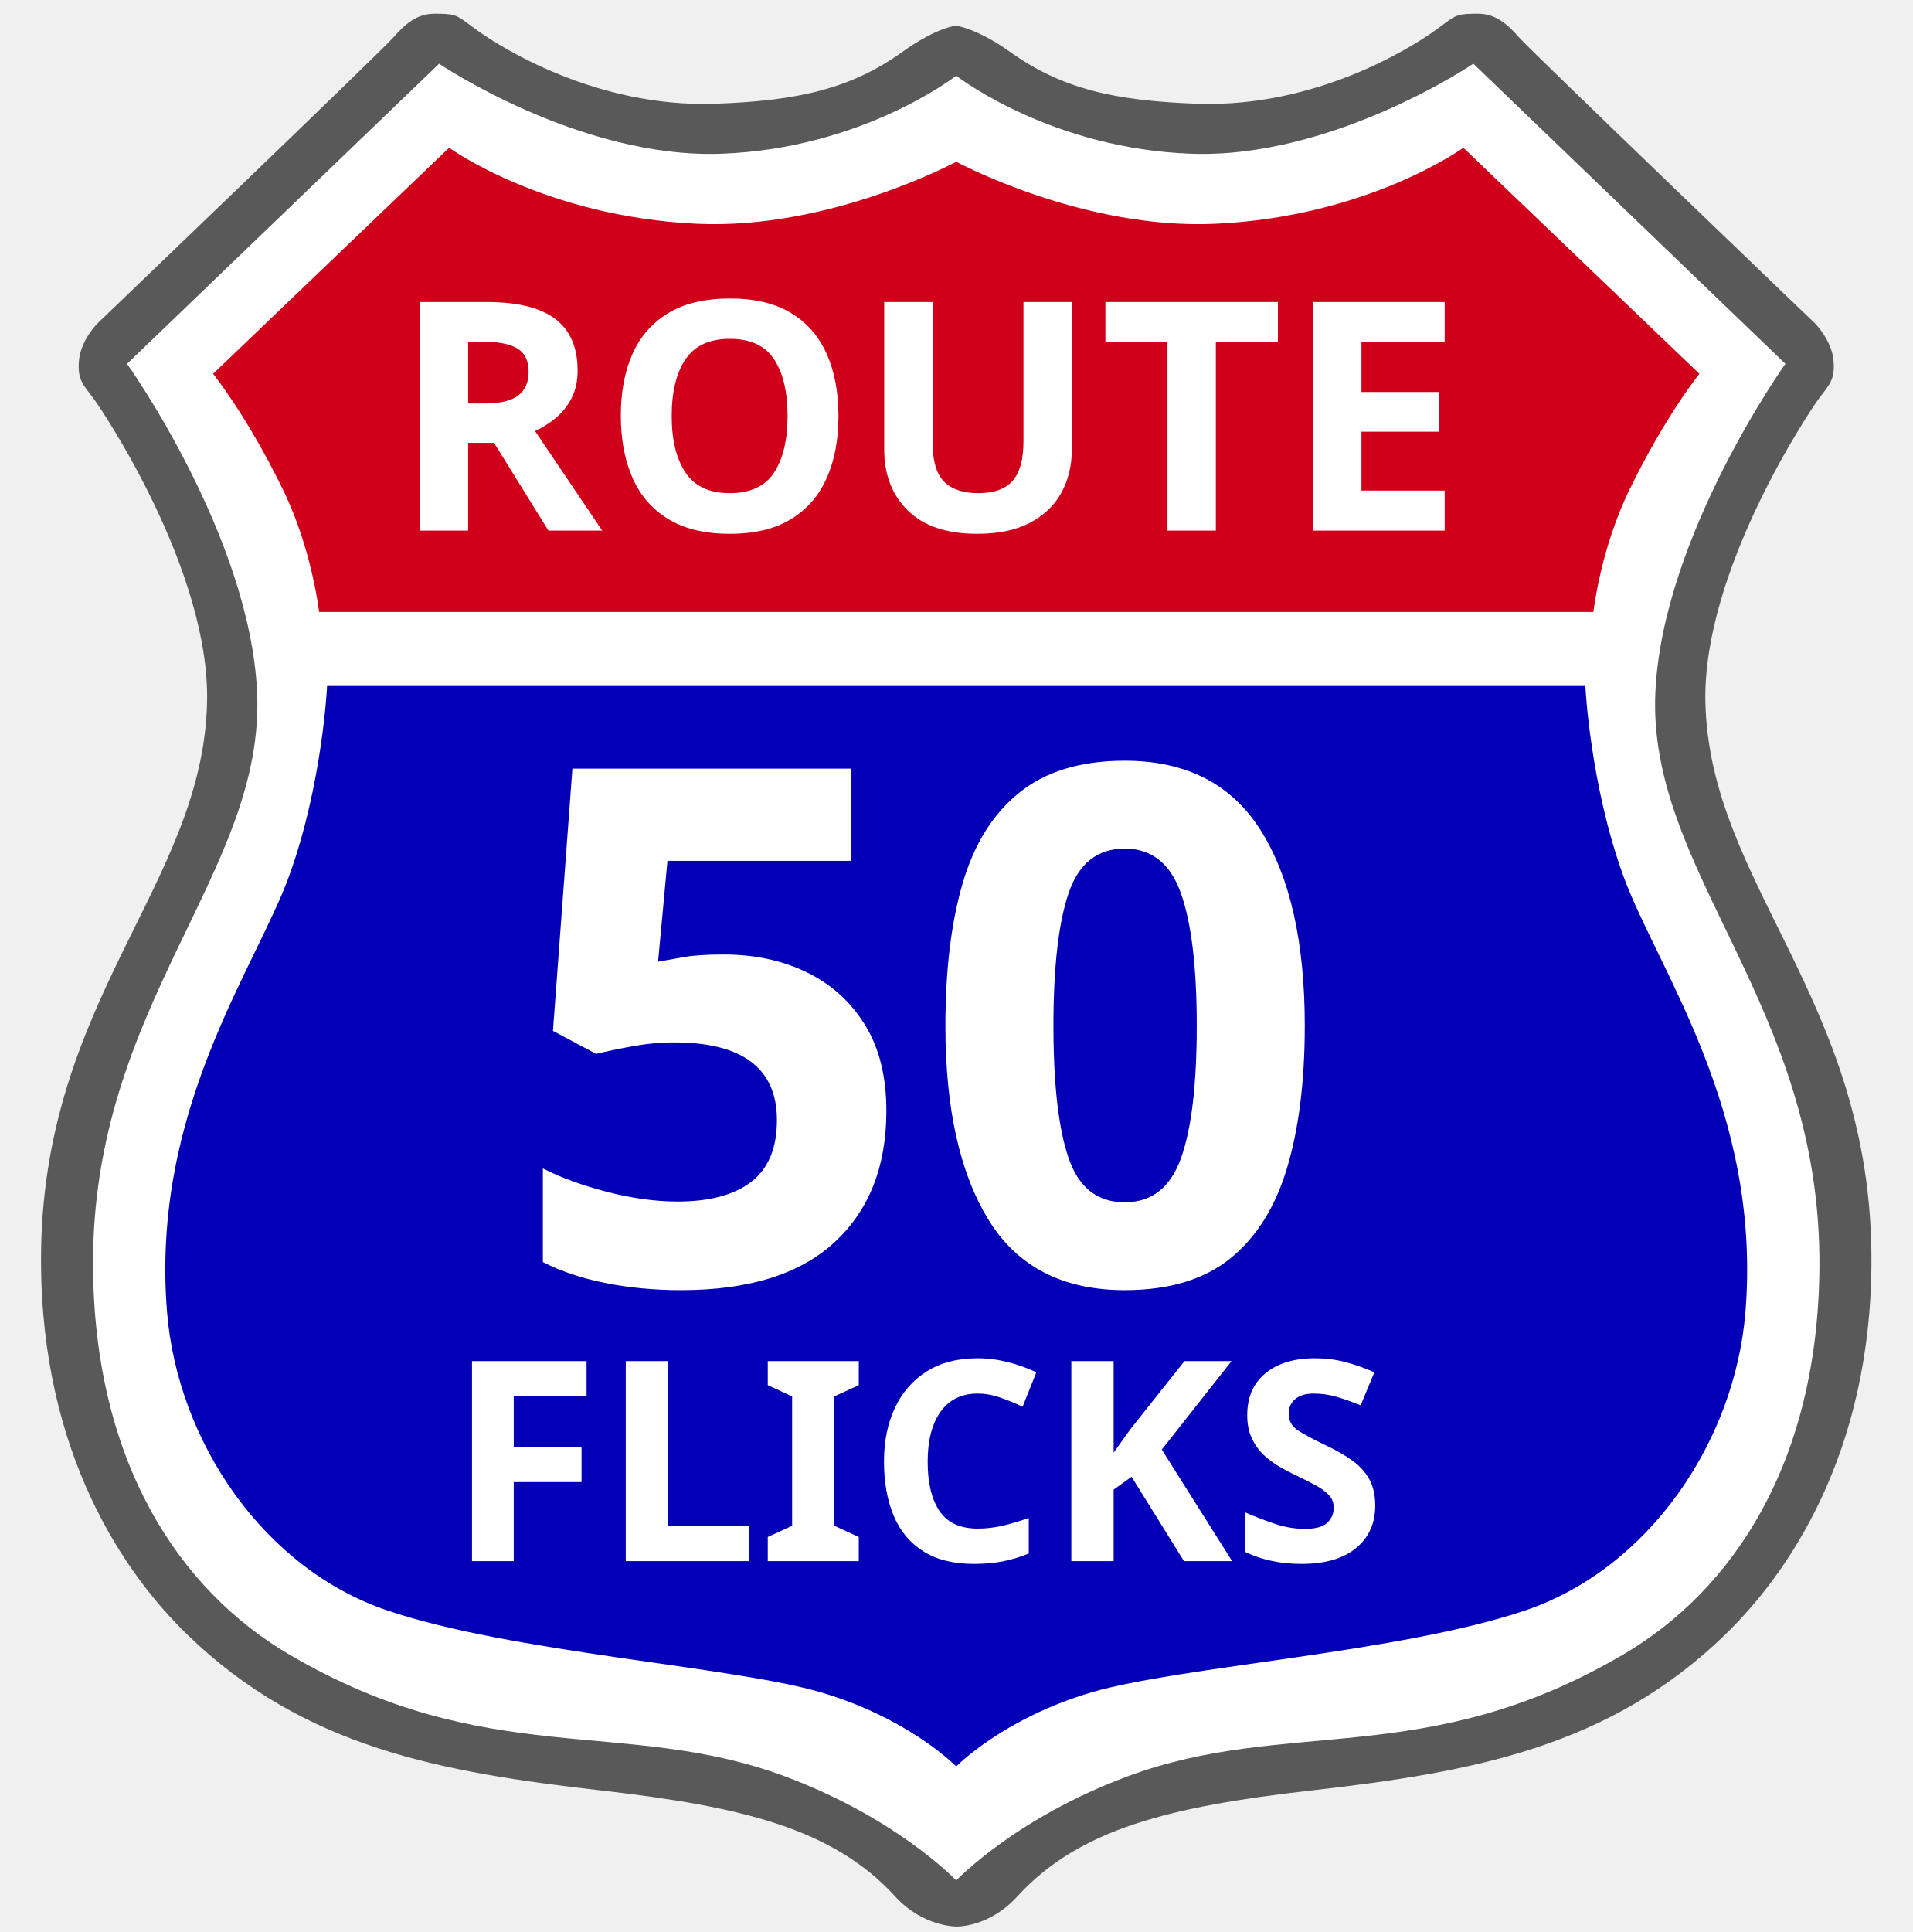
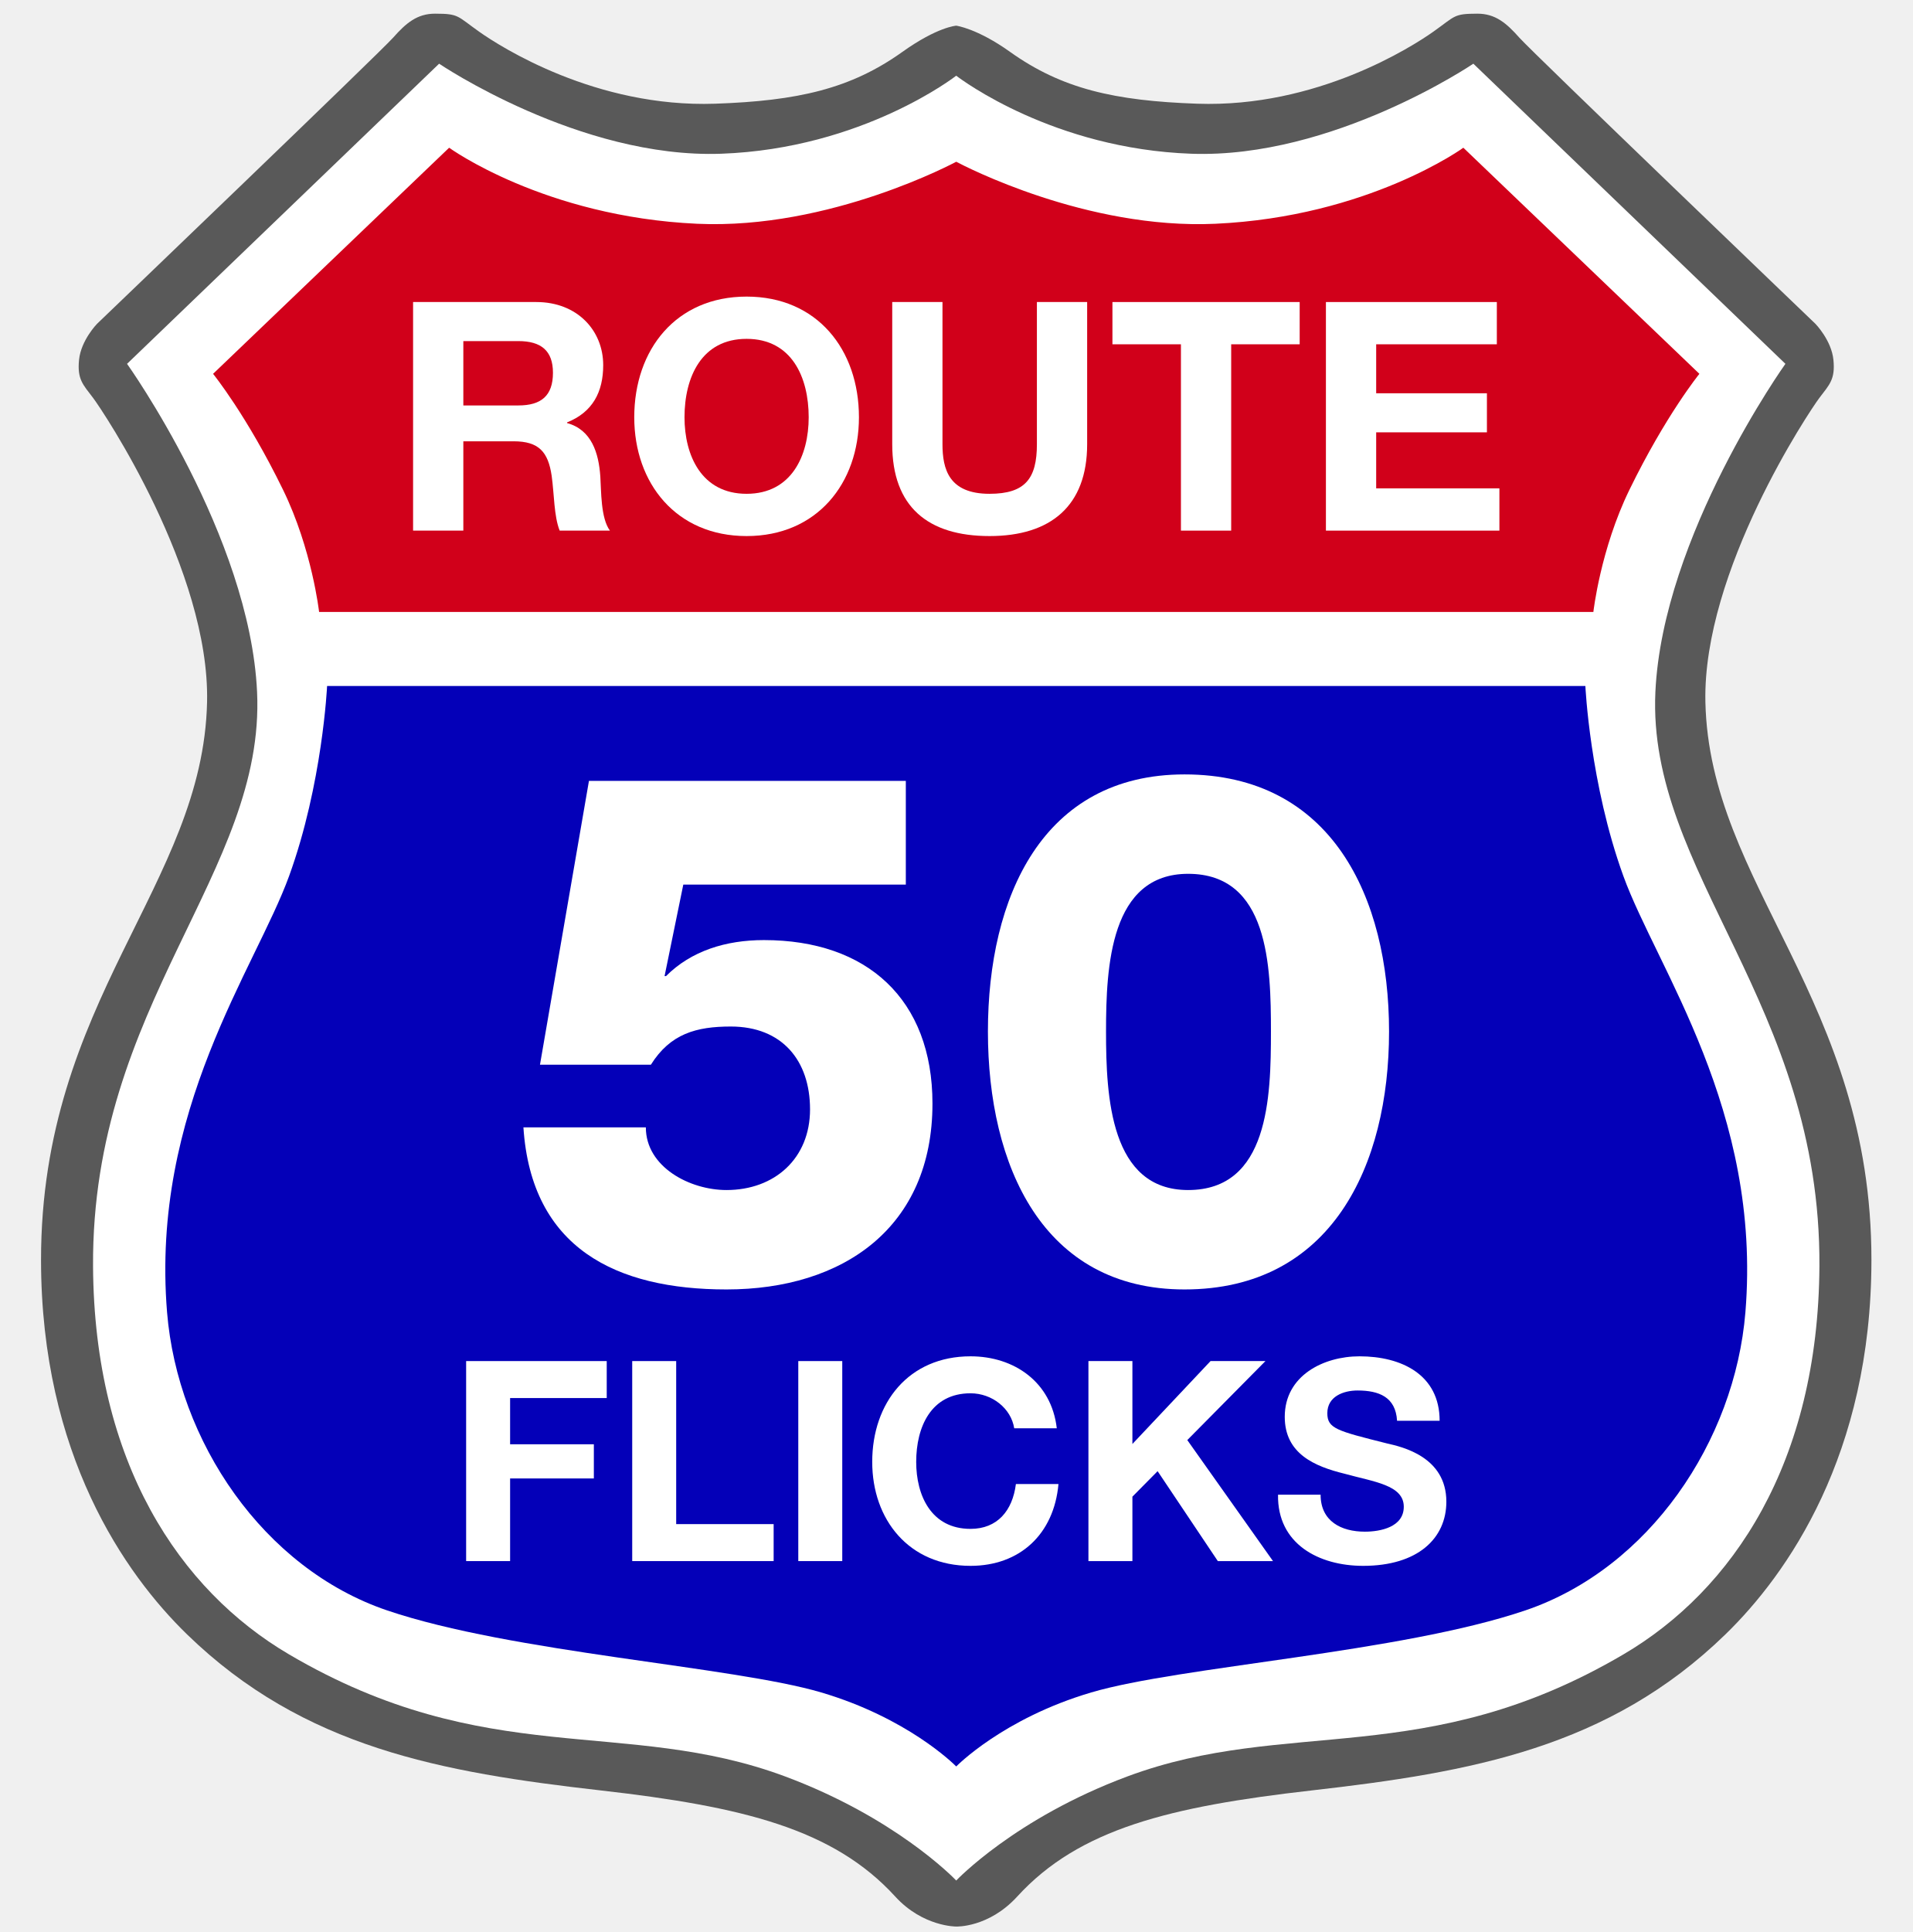
<svg xmlns="http://www.w3.org/2000/svg" width="100%" height="100%" viewBox="0 0 100 101" version="1.1" xml:space="preserve" style="fill-rule:evenodd;clip-rule:evenodd;stroke-linejoin:round;stroke-miterlimit:2;">
  <g transform="matrix(1,0,0,1,-809,-1)">
    <g id="icon" transform="matrix(1,0,0,1,363,1.71469)">
      <rect x="446" y="0" width="100" height="100" style="fill:none;" />
      <g transform="matrix(1.06379,0,0,1.06379,-31.6384,-3.18935)">
        <g transform="matrix(0.0983299,0,0,0.0983299,437.936,-10.2764)">
          <path d="M590.5,1091C590.5,1091 573.845,1091.16 560,1076C529.05,1042.12 483.716,1031.05 413,1023C333.089,1013.9 264.388,1001.72 206,945C174.985,914.873 133.075,855.136 133,758C132.9,627.87 214.001,570.558 216,479C217.43,413.483 163.983,333.583 159,327C154.017,320.417 151.015,317.795 152,308C152.985,298.205 161,290 161,290C161,290 302.506,154.336 309,147C315.494,139.664 321.038,134.985 330,135C342.005,135.02 340.859,136.122 352,144C362.717,151.579 410.331,182.074 470,180C511.339,178.563 537.713,172.578 563.626,154.072C581.124,141.575 590.5,141 590.5,141C590.5,141 600.97,142.356 617.374,154.072C643.287,172.578 669.661,178.563 711,180C770.669,182.074 818.283,151.579 829,144C840.141,136.122 838.995,135.02 851,135C859.962,134.985 865.506,139.664 872,147C878.494,154.336 1020,290 1020,290C1020,290 1028.02,298.205 1029,308C1029.99,317.795 1026.98,320.417 1022,327C1017.02,333.583 963.57,413.483 965,479C966.999,570.558 1048.1,627.87 1048,758C1047.92,855.136 1006.01,914.873 975,945C916.612,1001.72 847.911,1013.9 768,1023C697.284,1031.05 651.95,1042.12 621,1076C606.709,1091.64 590.5,1091 590.5,1091Z" style="fill:rgb(89,89,89);" />
        </g>
        <g transform="matrix(0.0983299,0,0,0.0983299,437.936,-10.2764)">
          <path d="M590.414,1067.91C588.645,1066.07 559.435,1036.29 505,1016C424.75,986.096 355.913,1013.09 257,955C202.319,922.886 159.567,859.219 159,761C158.243,629.997 245.178,564.173 241,474C237.382,395.902 176,310 176,310L332,160C332,160 402.166,207.529 473,205C543.834,202.471 590.5,166 590.5,166L590.636,166.105C593.435,168.243 639.376,202.55 708,205C778.834,207.529 849,160 849,160L1005,310C1005,310 943.618,395.902 940,474C935.822,564.173 1022.76,629.997 1022,761C1021.43,859.219 978.681,922.886 924,955C825.087,1013.09 756.25,986.096 676,1016C619.812,1036.94 590.5,1068 590.5,1068L590.414,1067.91Z" style="fill:white;" />
        </g>
        <g transform="matrix(0.0983299,0,0,0.0983299,437.936,-10.2764)">
          <path d="M272,434C272,434 268.483,402.722 254,373C235.815,335.68 219,315 219,315L337,202C337,202 384.526,236.5 461,240C527.484,243.043 590.5,209 590.5,209L590.683,209.098C594.436,211.088 655.59,242.948 720,240C796.474,236.5 844,202 844,202L962,315C962,315 945.185,335.68 927,373C912.517,402.722 909,434 909,434L272,434Z" style="fill:rgb(209,0,26);" />
        </g>
        <g transform="matrix(0.0983299,0,0,0.0983299,429.625,-6.2449)">
-           <text x="392.467px" y="352.357px" style="font-family:'HelveticaNeueLTPro-Bd', 'Helvetica Neue LT Pro', sans-serif;font-weight:700;font-size:160px;fill:white;">ROUTE</text>
+           <g transform="matrix(160,0,0,160,392.467,352.357)">
+             <path d="M0.226,-0.592L0.398,-0.592C0.469,-0.592 0.506,-0.562 0.506,-0.493C0.506,-0.421 0.469,-0.391 0.398,-0.391L0.226,-0.391L0.226,-0.592ZM0.069,-0L0.226,-0L0.226,-0.279L0.383,-0.279C0.462,-0.279 0.491,-0.246 0.502,-0.171C0.51,-0.114 0.509,-0.045 0.527,-0L0.684,-0C0.655,-0.039 0.657,-0.124 0.654,-0.169C0.649,-0.242 0.627,-0.315 0.55,-0.336L0.55,-0.338C0.63,-0.37 0.663,-0.433 0.663,-0.517C0.663,-0.625 0.582,-0.714 0.454,-0.714L0.069,-0.714L0.069,-0Z" style="fill:white;fill-rule:nonzero;" />
+           </g>
+           <g transform="matrix(160,0,0,160,507.987,352.357)">
+             <path d="M0.195,-0.354C0.195,-0.479 0.248,-0.599 0.389,-0.599C0.53,-0.599 0.583,-0.479 0.583,-0.354C0.583,-0.235 0.53,-0.115 0.389,-0.115C0.248,-0.115 0.195,-0.235 0.195,-0.354ZM0.038,-0.354C0.038,-0.148 0.169,0.017 0.389,0.017C0.609,0.017 0.74,-0.148 0.74,-0.354C0.74,-0.566 0.609,-0.731 0.389,-0.731C0.169,-0.731 0.038,-0.566 0.038,-0.354Z" style="fill:white;fill-rule:nonzero;" />
+           </g>
+           <g transform="matrix(160,0,0,160,632.467,352.357)">
+             <path d="M0.675,-0.714L0.518,-0.714L0.518,-0.27C0.518,-0.163 0.482,-0.115 0.37,-0.115C0.243,-0.115 0.223,-0.192 0.223,-0.27L0.223,-0.714L0.066,-0.714L0.066,-0.27C0.066,-0.075 0.177,0.017 0.37,0.017C0.561,0.017 0.675,-0.077 0.675,-0.27L0.675,-0.714Z" style="fill:white;fill-rule:nonzero;" />
+           </g>
+           <g transform="matrix(160,0,0,160,751.027,352.357)">
+             <path d="M0.227,-0L0.384,-0L0.384,-0.582L0.598,-0.582L0.598,-0.714L0.013,-0.714L0.013,-0.582L0.227,-0.582L0.227,-0Z" style="fill:white;fill-rule:nonzero;" />
+           </g>
+           <g transform="matrix(160,0,0,160,848.787,352.357)">
+             <path d="M0.069,-0L0.611,-0L0.611,-0.132L0.226,-0.132L0.226,-0.307L0.572,-0.307L0.572,-0.429L0.226,-0.429L0.226,-0.582L0.603,-0.582L0.603,-0.714L0.069,-0.714L0.069,-0Z" style="fill:white;fill-rule:nonzero;" />
+           </g>
        </g>
        <g transform="matrix(0.0983299,0,0,0.0983299,437.936,-10.2764)">
          <path d="M590.432,1010.93C589.027,1009.52 565.842,986.654 523,974C478.779,960.939 368.426,954.179 306,933C244.118,912.006 201.282,848.459 196,784C187.723,682.993 240.279,612.045 257,566C273.721,519.955 276,471 276,471L905,471C905,471 907.279,519.955 924,566C940.721,612.045 993.277,682.993 985,784C979.718,848.459 936.882,912.006 875,933C812.574,954.179 702.221,960.939 658,974C613.779,987.061 590.5,1011 590.5,1011L590.432,1010.93Z" style="fill:rgb(4,0,184);" />
        </g>
        <g transform="matrix(0.0983299,0,0,0.0983299,429.567,44.395)">
-           <text x="420.957px" y="352.357px" style="font-family:'HelveticaNeueLTPro-Bd', 'Helvetica Neue LT Pro', sans-serif;font-weight:700;font-size:140px;fill:white;">FLICKS</text>
+           <g transform="matrix(140,0,0,140,420.957,352.357)">
+             <path d="M0.069,-0L0.226,-0L0.226,-0.295L0.525,-0.295L0.525,-0.417L0.226,-0.417L0.226,-0.582L0.571,-0.582L0.571,-0.714L0.069,-0.714L0.069,-0Z" style="fill:white;fill-rule:nonzero;" />
+           </g>
+           <g transform="matrix(140,0,0,140,503.977,352.357)">
+             <path d="M0.069,-0L0.574,-0L0.574,-0.132L0.226,-0.132L0.226,-0.714L0.069,-0.714L0.069,-0Z" style="fill:white;fill-rule:nonzero;" />
+           </g>
+           <g transform="matrix(140,0,0,140,586.997,352.357)">
+             <rect x="0.069" y="-0.714" width="0.157" height="0.714" style="fill:white;fill-rule:nonzero;" />
+           </g>
+           <g transform="matrix(140,0,0,140,628.297,352.357)">
+             <path d="M0.697,-0.474C0.678,-0.639 0.545,-0.731 0.389,-0.731C0.169,-0.731 0.038,-0.566 0.038,-0.354C0.038,-0.148 0.169,0.017 0.389,0.017C0.565,0.017 0.687,-0.096 0.703,-0.275L0.551,-0.275C0.539,-0.18 0.485,-0.115 0.389,-0.115C0.248,-0.115 0.195,-0.235 0.195,-0.354C0.195,-0.479 0.248,-0.599 0.389,-0.599C0.466,-0.599 0.534,-0.545 0.545,-0.474L0.697,-0.474Z" style="fill:white;fill-rule:nonzero;" />
+           </g>
+           <g transform="matrix(140,0,0,140,732.037,352.357)">
+             <path d="M0.069,-0L0.226,-0L0.226,-0.23L0.316,-0.321L0.531,-0L0.728,-0L0.422,-0.432L0.701,-0.714L0.505,-0.714L0.226,-0.418L0.226,-0.714L0.069,-0.714L0.069,-0Z" style="fill:white;fill-rule:nonzero;" />
+           </g>
+           <g transform="matrix(140,0,0,140,833.117,352.357)">
+             <path d="M0.024,-0.237C0.021,-0.061 0.17,0.017 0.328,0.017C0.523,0.017 0.625,-0.081 0.625,-0.212C0.625,-0.373 0.466,-0.408 0.413,-0.42C0.234,-0.465 0.2,-0.473 0.2,-0.528C0.2,-0.588 0.258,-0.609 0.308,-0.609C0.384,-0.609 0.444,-0.586 0.449,-0.501L0.601,-0.501C0.601,-0.666 0.464,-0.731 0.315,-0.731C0.186,-0.731 0.048,-0.662 0.048,-0.515C0.048,-0.383 0.155,-0.338 0.261,-0.312C0.365,-0.283 0.473,-0.272 0.473,-0.194C0.473,-0.121 0.389,-0.105 0.334,-0.105C0.25,-0.105 0.176,-0.142 0.176,-0.237L0.024,-0.237Z" style="fill:white;fill-rule:nonzero;" />
+           </g>
        </g>
        <g transform="matrix(0.0983299,0,0,0.0983299,430.124,30.7272)">
-           <text x="445.667px" y="352.357px" style="font-family:'HelveticaNeueLTPro-Hv', 'Helvetica Neue LT Pro', sans-serif;font-weight:750;font-size:360px;fill:white;">50</text>
+           <g transform="matrix(360,0,0,360,445.667,352.357)">
+             <path d="M0.022,-0.216C0.033,-0.048 0.151,0.009 0.304,0.009C0.466,0.009 0.59,-0.077 0.59,-0.249C0.59,-0.394 0.499,-0.476 0.356,-0.476C0.303,-0.476 0.255,-0.461 0.22,-0.426L0.218,-0.426L0.244,-0.553L0.553,-0.553L0.553,-0.697L0.113,-0.697L0.045,-0.303L0.199,-0.303C0.226,-0.346 0.262,-0.356 0.31,-0.356C0.381,-0.356 0.42,-0.309 0.42,-0.241C0.42,-0.173 0.371,-0.129 0.304,-0.129C0.253,-0.129 0.192,-0.161 0.192,-0.216L0.022,-0.216Z" style="fill:white;fill-rule:nonzero;" />
+           </g>
+           <g transform="matrix(360,0,0,360,672.467,352.357)">
+             <path d="M0.31,0.009C0.514,0.009 0.594,-0.163 0.594,-0.349C0.594,-0.536 0.514,-0.706 0.31,-0.706C0.113,-0.706 0.037,-0.536 0.037,-0.349C0.037,-0.163 0.113,0.009 0.31,0.009ZM0.315,-0.129C0.207,-0.129 0.201,-0.258 0.201,-0.349C0.201,-0.44 0.207,-0.568 0.315,-0.568C0.427,-0.568 0.43,-0.44 0.43,-0.349C0.43,-0.258 0.427,-0.129 0.315,-0.129Z" style="fill:white;fill-rule:nonzero;" />
+           </g>
        </g>
      </g>
    </g>
  </g>
</svg>
